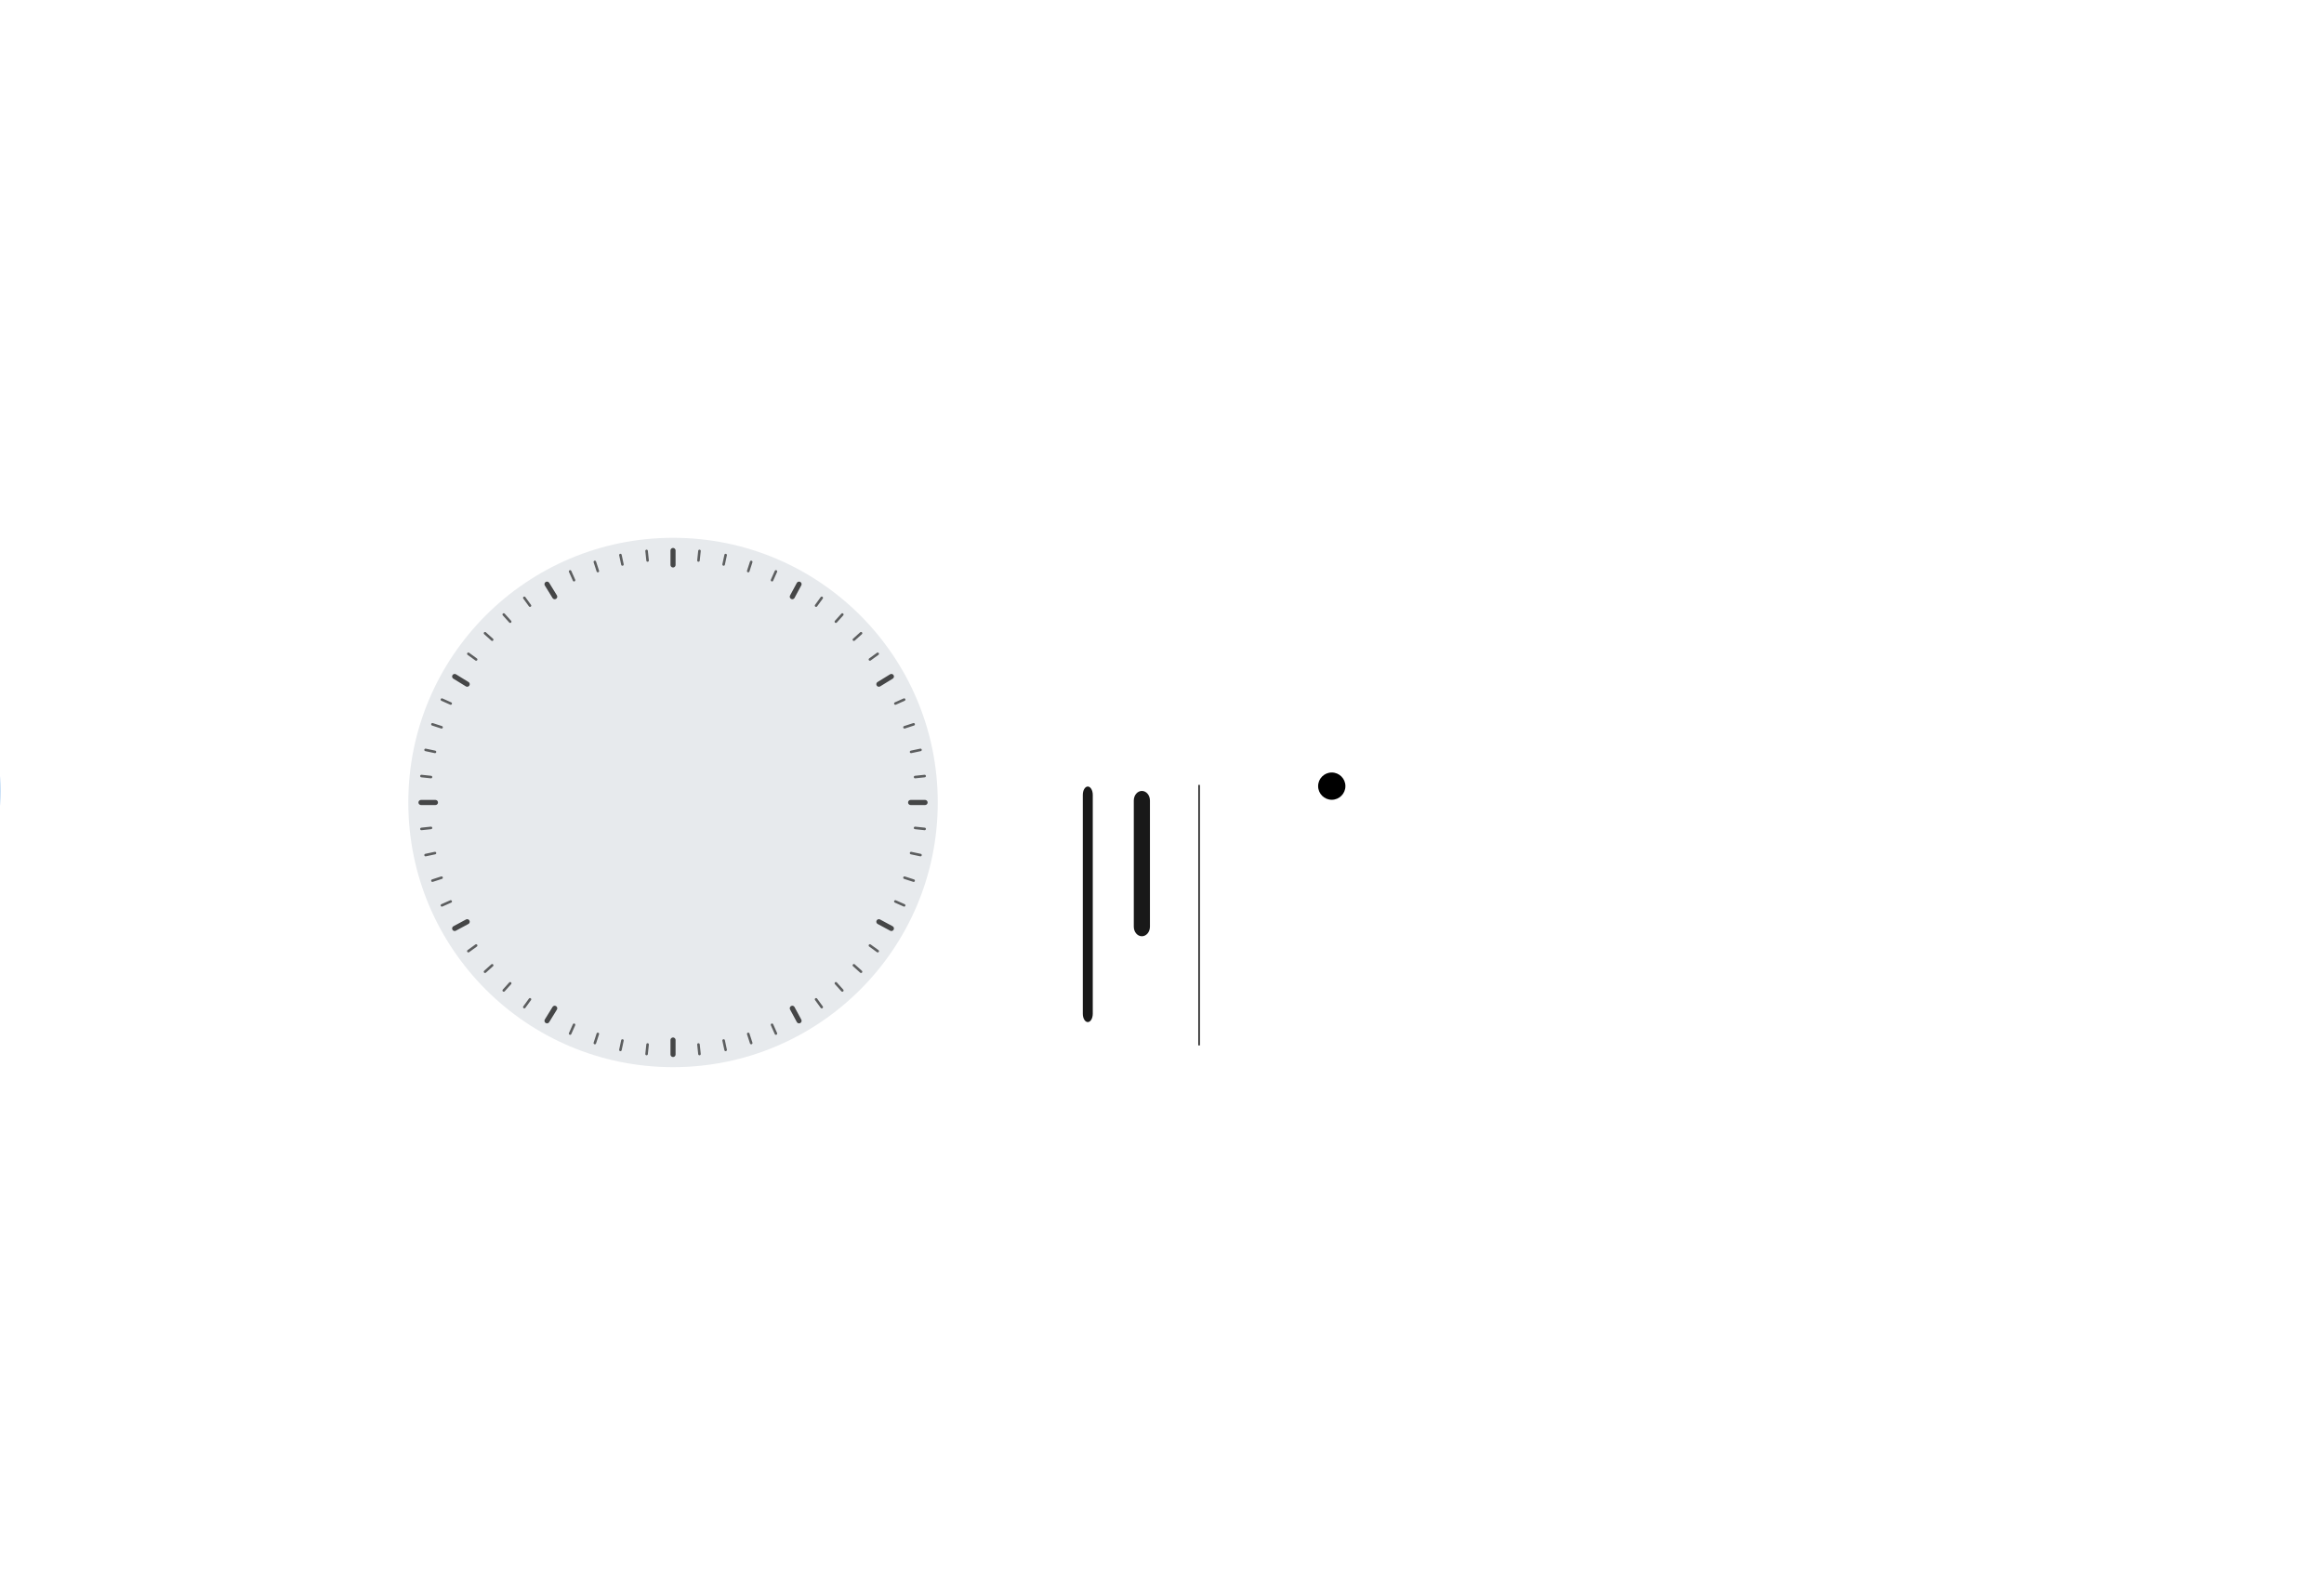
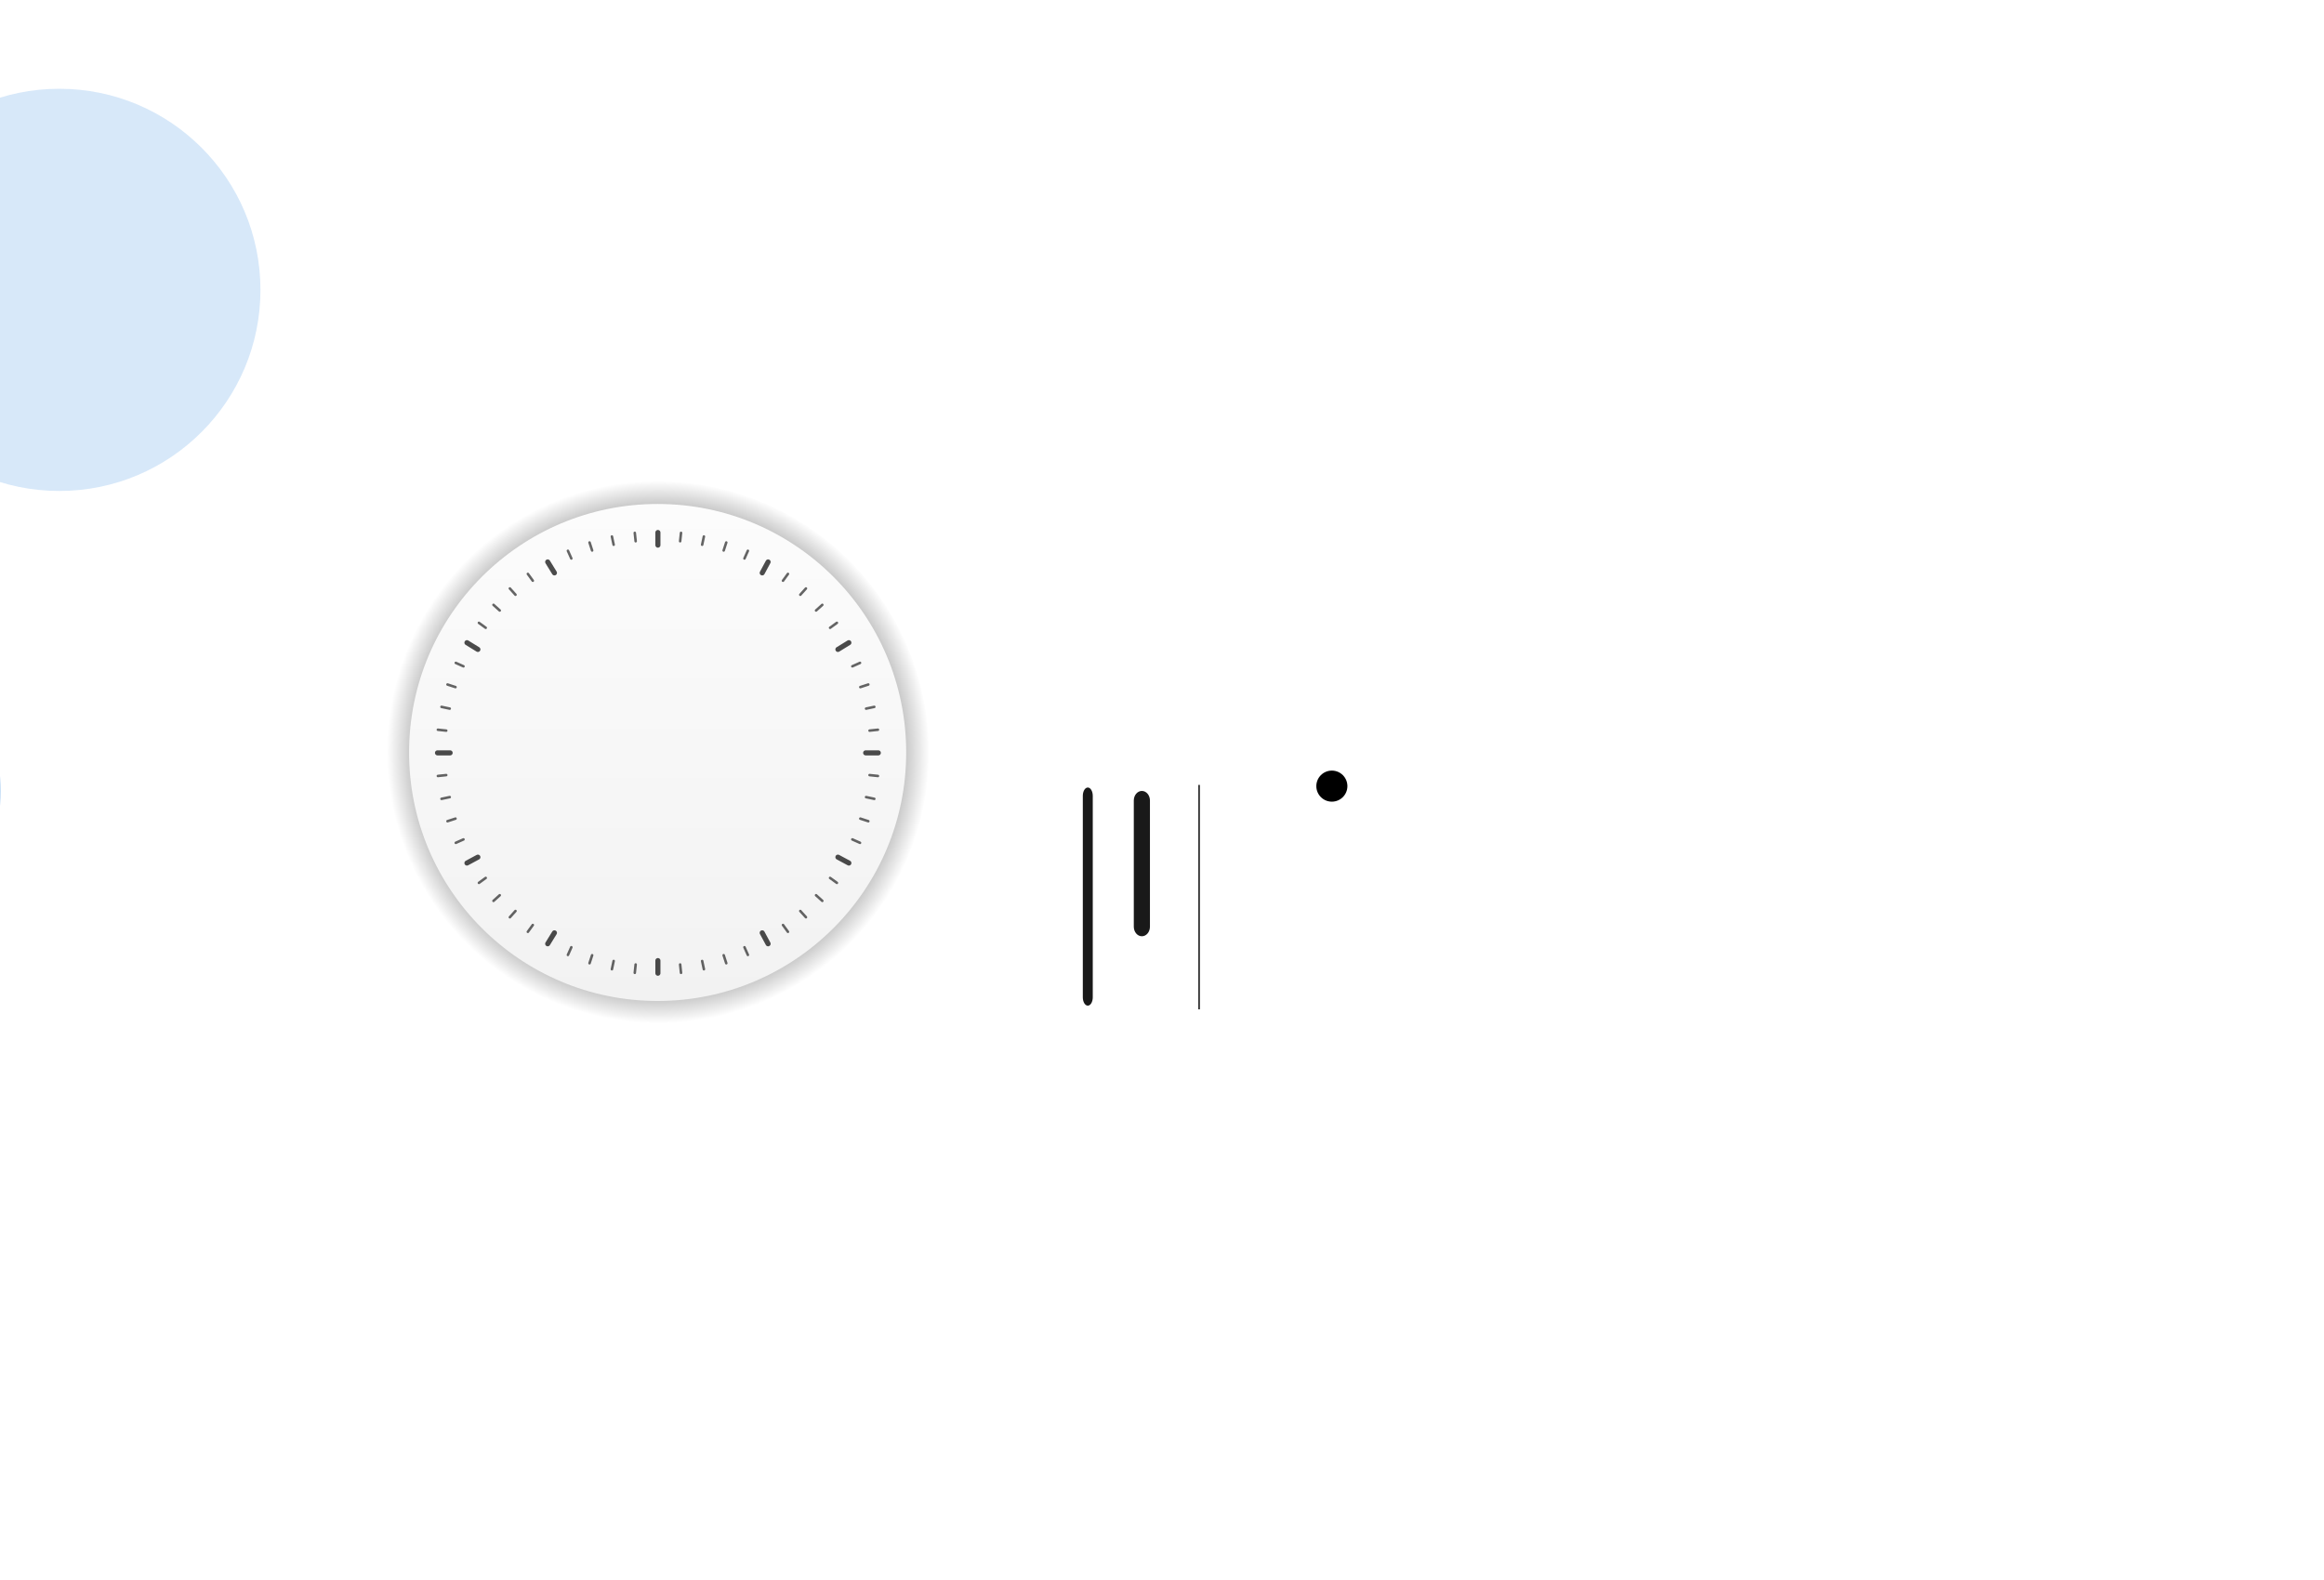
- <svg xmlns="http://www.w3.org/2000/svg" width="913.113" height="620.828" viewBox="0 0 241.595 164.261" version="1.1" id="svg8">
+ <svg xmlns="http://www.w3.org/2000/svg" xmlns:xlink="http://www.w3.org/1999/xlink" width="913.113" height="620.828" viewBox="0 0 241.595 164.261" version="1.1" id="svg8">
  <defs id="defs2">
+     <linearGradient id="linearGradient1228">
+       <stop style="stop-color:#000000;stop-opacity:1;" offset="0" id="stop1224" />
+       <stop id="stop912" offset="0.7" style="stop-color:#000000;stop-opacity:0.722" />
+       <stop style="stop-color:#000000;stop-opacity:0;" offset="1" id="stop1226" />
+     </linearGradient>
+     <linearGradient id="linearGradient1220">
+       <stop style="stop-color:#fcfcfc;stop-opacity:1" offset="0" id="stop1216" />
+       <stop style="stop-color:#f2f2f2;stop-opacity:1" offset="1" id="stop1218" />
+     </linearGradient>
    <style type="text/css" id="current-color-scheme">
      .ColorScheme-Text {
      }
      .ColorScheme-Background {
      }
      .ColorScheme-Highlight {
      }
      .ColorScheme-ViewText {
      }
      .ColorScheme-ViewBackground {
      }
      .ColorScheme-ViewHover {
      }
      .ColorScheme-ViewFocus{
      }
      .ColorScheme-ButtonText {
      }
      .ColorScheme-ButtonBackground {
      }
      .ColorScheme-ButtonHover {
      }
      .ColorScheme-ButtonFocus{
      }
      </style>
+     <linearGradient xlink:href="#linearGradient1220" id="linearGradient1222" x1="-159.5" y1="224.8" x2="-159.5" y2="262.8" gradientUnits="userSpaceOnUse" gradientTransform="matrix(1.362,0,0,1.362,56.28,-93.28)" />
+     <radialGradient xlink:href="#linearGradient1228" id="radialGradient1230" cx="-159.5" cy="243.8" fx="-159.5" fy="243.8" r="19.97" gradientUnits="userSpaceOnUse" gradientTransform="matrix(1.412,0,0,1.412,64.18,-105.6)" />
  </defs>
  <g id="g4510" transform="translate(229.4657,-160.4601)">
    <g id="MinuteHand" transform="matrix(1,0,0,1.03,0,-7.328)" style="stroke-width:0.985">
      <rect style="opacity:1;fill:none;fill-opacity:1;fill-rule:evenodd;stroke:none;stroke-width:1.112;stroke-linecap:round;stroke-linejoin:round;stroke-miterlimit:4;stroke-dasharray:none;stroke-dashoffset:0;stroke-opacity:1" id="rect883" width="2.538" height="24.74" x="-117.7" y="241.6" rx="0" ry="0" />
-       <rect ry="0.841" rx="0.617" y="242.3" x="-116.9" height="23.78" width="1.035" id="rect881" class="ColorScheme-Text" style="opacity:0.9;fill:currentColor;fill-opacity:1;fill-rule:evenodd;stroke:none;stroke-width:0.723;stroke-linecap:round;stroke-linejoin:round;stroke-miterlimit:4;stroke-dasharray:none;stroke-dashoffset:0;stroke-opacity:1" />
+       <rect ry="0.841" rx="0.617" y="242.4" x="-116.9" height="22.02" width="1.035" id="rect881" class="ColorScheme-Text" style="opacity:0.9;fill:currentColor;fill-opacity:1;fill-rule:evenodd;stroke:none;stroke-width:0.723;stroke-linecap:round;stroke-linejoin:round;stroke-miterlimit:4;stroke-dasharray:none;stroke-dashoffset:0;stroke-opacity:1" />
    </g>
    <g id="HourHand">
      <rect ry="0" rx="0" y="241.5" x="-112.7" height="17.78" width="3.816" id="rect890" style="opacity:1;fill:none;fill-opacity:1;fill-rule:evenodd;stroke:none;stroke-width:0.997;stroke-linecap:round;stroke-linejoin:round;stroke-miterlimit:4;stroke-dasharray:none;stroke-dashoffset:0;stroke-opacity:1" />
      <rect style="opacity:0.9;fill:currentColor;fill-opacity:1;fill-rule:evenodd;stroke:none;stroke-width:0.61;stroke-linecap:round;stroke-linejoin:round;stroke-miterlimit:4;stroke-dasharray:none;stroke-dashoffset:0;stroke-opacity:1" class="ColorScheme-Text" id="rect893" width="1.679" height="15.11" x="-111.6" y="242.7" ry="0.997" rx="1.015" />
    </g>
    <g id="SecondHand" transform="matrix(1,0,0,1.13,0,-31.5)" style="stroke-width:0.941">
      <rect ry="0" rx="0" y="241.6" x="-105.6" height="24.94" width="1.587" id="rect897" style="opacity:1;fill:none;fill-opacity:1;fill-rule:evenodd;stroke:none;stroke-width:1.062;stroke-linecap:round;stroke-linejoin:round;stroke-miterlimit:4;stroke-dasharray:none;stroke-dashoffset:0;stroke-opacity:1" />
-       <rect style="opacity:0.8;fill:currentColor;fill-opacity:1;fill-rule:evenodd;stroke:none;stroke-width:0.418;stroke-linecap:round;stroke-linejoin:round;stroke-miterlimit:4;stroke-dasharray:none;stroke-dashoffset:0;stroke-opacity:1" class="ColorScheme-Text" id="rect899" width="0.176" height="23.97" x="-104.9" y="242.1" />
+       <rect style="opacity:0.8;fill:currentColor;fill-opacity:1;fill-rule:evenodd;stroke:none;stroke-width:0.418;stroke-linecap:round;stroke-linejoin:round;stroke-miterlimit:4;stroke-dasharray:none;stroke-dashoffset:0;stroke-opacity:1" class="ColorScheme-Text" id="rect899" width="0.176" height="20.65" x="-104.9" y="242.1" />
    </g>
    <g id="HandCenterScrew">
      <rect ry="0" rx="0" y="240.1" x="-93.14" height="4.233" width="4.233" id="rect891" style="opacity:1;fill:none;fill-opacity:1;fill-rule:evenodd;stroke:none;stroke-width:2.567;stroke-linecap:round;stroke-linejoin:round;stroke-miterlimit:4;stroke-dasharray:none;stroke-dashoffset:0;stroke-opacity:1" />
-       <circle r="1.418" cy="242.2" cx="-91.02" id="circle897" class="ColorScheme-Text" style="opacity:1;fill:currentColor;fill-opacity:1;fill-rule:evenodd;stroke:none;stroke-width:3.945;stroke-linecap:round;stroke-linejoin:round;stroke-miterlimit:4;stroke-dasharray:none;stroke-dashoffset:0;stroke-opacity:1" />
+       <circle r="1.615" cy="242.2" cx="-91.01" id="circle897" class="ColorScheme-Text" style="opacity:1;fill:currentColor;fill-opacity:1;fill-rule:evenodd;stroke:none;stroke-width:3.945;stroke-linecap:round;stroke-linejoin:round;stroke-miterlimit:4;stroke-dasharray:none;stroke-dashoffset:0;stroke-opacity:1" />
    </g>
    <circle r="26.48" cy="242.7" cx="-255.9" id="circle826" style="opacity:1;fill:#8ebeee;fill-opacity:1;fill-rule:evenodd;stroke:none;stroke-width:0.265;stroke-linecap:round;stroke-linejoin:miter;stroke-miterlimit:4;stroke-dasharray:none;stroke-dashoffset:0;stroke-opacity:1;paint-order:normal" />
    <g id="ClockFace">
-       <circle r="27.52" cy="243.9" cx="-159.5" id="circle913" style="opacity:1;fill:#e7eaed;fill-opacity:1;fill-rule:evenodd;stroke:none;stroke-width:0.265;stroke-linecap:round;stroke-linejoin:miter;stroke-miterlimit:4;stroke-dasharray:none;stroke-dashoffset:0;stroke-opacity:1;paint-order:normal" />
-       <path id="tock" class="ColorScheme-Text" d="m -159.5,217.7 v 1.5" style="fill:none;fill-rule:evenodd;stroke:currentColor;stroke-width:0.529;stroke-linecap:round;stroke-linejoin:miter;stroke-miterlimit:4;stroke-dasharray:none;stroke-opacity:0.7" />
-       <path style="fill:none;fill-rule:evenodd;stroke:currentColor;stroke-width:0.529;stroke-linecap:round;stroke-linejoin:miter;stroke-miterlimit:4;stroke-dasharray:none;stroke-opacity:0.7" d="m -159.5,268.6 v 1.5" class="ColorScheme-Text" id="path886" />
-       <path style="fill:none;fill-rule:evenodd;stroke:currentColor;stroke-width:0.529;stroke-linecap:round;stroke-linejoin:miter;stroke-miterlimit:4;stroke-dasharray:none;stroke-opacity:0.7" d="m -133.3,243.9 h -1.5" class="ColorScheme-Text" id="path888" />
-       <path id="path890" class="ColorScheme-Text" d="m -184.2,243.9 h -1.5" style="fill:none;fill-rule:evenodd;stroke:currentColor;stroke-width:0.529;stroke-linecap:round;stroke-linejoin:miter;stroke-miterlimit:4;stroke-dasharray:none;stroke-opacity:0.7" />
-       <path style="fill:none;fill-rule:evenodd;stroke:currentColor;stroke-width:0.529;stroke-linecap:round;stroke-linejoin:miter;stroke-miterlimit:4;stroke-dasharray:none;stroke-opacity:0.7" d="m -146.4,221.2 -0.7,1.3" class="ColorScheme-Text" id="path898" />
-       <path id="path900" class="ColorScheme-Text" d="m -171.8,265.3 -0.8,1.3" style="fill:none;fill-rule:evenodd;stroke:currentColor;stroke-width:0.529;stroke-linecap:round;stroke-linejoin:miter;stroke-miterlimit:4;stroke-dasharray:none;stroke-opacity:0.7" />
-       <path id="path902" class="ColorScheme-Text" d="m -136.8,257 -1.3,-0.7" style="fill:none;fill-rule:evenodd;stroke:currentColor;stroke-width:0.529;stroke-linecap:round;stroke-linejoin:miter;stroke-miterlimit:4;stroke-dasharray:none;stroke-opacity:0.7" />
-       <path style="fill:none;fill-rule:evenodd;stroke:currentColor;stroke-width:0.529;stroke-linecap:round;stroke-linejoin:miter;stroke-miterlimit:4;stroke-dasharray:none;stroke-opacity:0.7" d="m -180.9,231.6 -1.3,-0.8" class="ColorScheme-Text" id="path904" />
-       <path id="path908" class="ColorScheme-Text" d="m -136.8,230.8 -1.3,0.8" style="fill:none;fill-rule:evenodd;stroke:currentColor;stroke-width:0.529;stroke-linecap:round;stroke-linejoin:miter;stroke-miterlimit:4;stroke-dasharray:none;stroke-opacity:0.7" />
-       <path style="fill:none;fill-rule:evenodd;stroke:currentColor;stroke-width:0.529;stroke-linecap:round;stroke-linejoin:miter;stroke-miterlimit:4;stroke-dasharray:none;stroke-opacity:0.7" d="m -180.9,256.3 -1.3,0.7" class="ColorScheme-Text" id="path910" />
-       <path style="fill:none;fill-rule:evenodd;stroke:currentColor;stroke-width:0.529;stroke-linecap:round;stroke-linejoin:miter;stroke-miterlimit:4;stroke-dasharray:none;stroke-opacity:0.7" d="m -146.4,266.6 -0.7,-1.3" class="ColorScheme-Text" id="path912" />
-       <path id="path914" class="ColorScheme-Text" d="m -171.8,222.5 -0.8,-1.3" style="fill:none;fill-rule:evenodd;stroke:currentColor;stroke-width:0.529;stroke-linecap:round;stroke-linejoin:miter;stroke-miterlimit:4;stroke-dasharray:none;stroke-opacity:0.7" />
-       <g transform="rotate(6,-159.5,243.9)" id="g853">
-         <path id="letty" class="ColorScheme-Text" d="m -159.5,217.6 v 1" style="fill:none;fill-rule:evenodd;stroke:currentColor;stroke-width:0.265;stroke-linecap:round;stroke-linejoin:miter;stroke-miterlimit:4;stroke-dasharray:none;stroke-opacity:0.6" />
-         <path style="fill:none;fill-rule:evenodd;stroke:currentColor;stroke-width:0.265;stroke-linecap:round;stroke-linejoin:miter;stroke-miterlimit:4;stroke-dasharray:none;stroke-opacity:0.6" d="m -159.5,269.2 v 1" class="ColorScheme-Text" id="path843" />
-         <path style="fill:none;fill-rule:evenodd;stroke:currentColor;stroke-width:0.265;stroke-linecap:round;stroke-linejoin:miter;stroke-miterlimit:4;stroke-dasharray:none;stroke-opacity:0.6" d="m -133.2,243.9 h -1" class="ColorScheme-Text" id="path845" />
-         <path id="path847" class="ColorScheme-Text" d="m -184.8,243.9 h -1" style="fill:none;fill-rule:evenodd;stroke:currentColor;stroke-width:0.265;stroke-linecap:round;stroke-linejoin:miter;stroke-miterlimit:4;stroke-dasharray:none;stroke-opacity:0.6" />
-       </g>
-       <g id="g863" transform="rotate(12,-159.5,243.9)">
-         <path style="fill:none;fill-rule:evenodd;stroke:currentColor;stroke-width:0.265;stroke-linecap:round;stroke-linejoin:miter;stroke-miterlimit:4;stroke-dasharray:none;stroke-opacity:0.6" d="m -159.5,217.6 v 1" class="ColorScheme-Text" id="path855" />
-         <path id="path857" class="ColorScheme-Text" d="m -159.5,269.2 v 1" style="fill:none;fill-rule:evenodd;stroke:currentColor;stroke-width:0.265;stroke-linecap:round;stroke-linejoin:miter;stroke-miterlimit:4;stroke-dasharray:none;stroke-opacity:0.6" />
-         <path id="path859" class="ColorScheme-Text" d="m -133.2,243.9 h -1" style="fill:none;fill-rule:evenodd;stroke:currentColor;stroke-width:0.265;stroke-linecap:round;stroke-linejoin:miter;stroke-miterlimit:4;stroke-dasharray:none;stroke-opacity:0.6" />
-         <path style="fill:none;fill-rule:evenodd;stroke:currentColor;stroke-width:0.265;stroke-linecap:round;stroke-linejoin:miter;stroke-miterlimit:4;stroke-dasharray:none;stroke-opacity:0.6" d="m -184.8,243.9 h -1" class="ColorScheme-Text" id="path861" />
-       </g>
-       <g transform="rotate(18,-159.5,243.9)" id="g873">
-         <path id="path865" class="ColorScheme-Text" d="m -159.5,217.6 v 1" style="fill:none;fill-rule:evenodd;stroke:currentColor;stroke-width:0.265;stroke-linecap:round;stroke-linejoin:miter;stroke-miterlimit:4;stroke-dasharray:none;stroke-opacity:0.6" />
-         <path style="fill:none;fill-rule:evenodd;stroke:currentColor;stroke-width:0.265;stroke-linecap:round;stroke-linejoin:miter;stroke-miterlimit:4;stroke-dasharray:none;stroke-opacity:0.6" d="m -159.5,269.2 v 1" class="ColorScheme-Text" id="path867" />
-         <path style="fill:none;fill-rule:evenodd;stroke:currentColor;stroke-width:0.265;stroke-linecap:round;stroke-linejoin:miter;stroke-miterlimit:4;stroke-dasharray:none;stroke-opacity:0.6" d="m -133.2,243.9 h -1" class="ColorScheme-Text" id="path869" />
-         <path id="path871" class="ColorScheme-Text" d="m -184.8,243.9 h -1" style="fill:none;fill-rule:evenodd;stroke:currentColor;stroke-width:0.265;stroke-linecap:round;stroke-linejoin:miter;stroke-miterlimit:4;stroke-dasharray:none;stroke-opacity:0.6" />
-       </g>
-       <g id="g883" transform="rotate(24,-159.5,243.9)">
-         <path style="fill:none;fill-rule:evenodd;stroke:currentColor;stroke-width:0.265;stroke-linecap:round;stroke-linejoin:miter;stroke-miterlimit:4;stroke-dasharray:none;stroke-opacity:0.6" d="m -159.5,217.6 v 1" class="ColorScheme-Text" id="path875" />
-         <path id="path877" class="ColorScheme-Text" d="m -159.5,269.2 v 1" style="fill:none;fill-rule:evenodd;stroke:currentColor;stroke-width:0.265;stroke-linecap:round;stroke-linejoin:miter;stroke-miterlimit:4;stroke-dasharray:none;stroke-opacity:0.6" />
-         <path id="path879" class="ColorScheme-Text" d="m -133.2,243.9 h -1" style="fill:none;fill-rule:evenodd;stroke:currentColor;stroke-width:0.265;stroke-linecap:round;stroke-linejoin:miter;stroke-miterlimit:4;stroke-dasharray:none;stroke-opacity:0.6" />
-         <path style="fill:none;fill-rule:evenodd;stroke:currentColor;stroke-width:0.265;stroke-linecap:round;stroke-linejoin:miter;stroke-miterlimit:4;stroke-dasharray:none;stroke-opacity:0.6" d="m -184.8,243.9 h -1" class="ColorScheme-Text" id="path881" />
-       </g>
-       <g transform="rotate(36,-159.5,243.9)" id="g893">
-         <path id="path885" class="ColorScheme-Text" d="m -159.5,217.6 v 1" style="fill:none;fill-rule:evenodd;stroke:currentColor;stroke-width:0.265;stroke-linecap:round;stroke-linejoin:miter;stroke-miterlimit:4;stroke-dasharray:none;stroke-opacity:0.6" />
-         <path style="fill:none;fill-rule:evenodd;stroke:currentColor;stroke-width:0.265;stroke-linecap:round;stroke-linejoin:miter;stroke-miterlimit:4;stroke-dasharray:none;stroke-opacity:0.6" d="m -159.5,269.2 v 1" class="ColorScheme-Text" id="path887" />
-         <path style="fill:none;fill-rule:evenodd;stroke:currentColor;stroke-width:0.265;stroke-linecap:round;stroke-linejoin:miter;stroke-miterlimit:4;stroke-dasharray:none;stroke-opacity:0.6" d="m -133.2,243.9 h -1" class="ColorScheme-Text" id="path889" />
-         <path id="path891" class="ColorScheme-Text" d="m -184.8,243.9 h -1" style="fill:none;fill-rule:evenodd;stroke:currentColor;stroke-width:0.265;stroke-linecap:round;stroke-linejoin:miter;stroke-miterlimit:4;stroke-dasharray:none;stroke-opacity:0.6" />
-       </g>
-       <g id="g903" transform="rotate(42,-159.5,243.9)">
-         <path style="fill:none;fill-rule:evenodd;stroke:currentColor;stroke-width:0.265;stroke-linecap:round;stroke-linejoin:miter;stroke-miterlimit:4;stroke-dasharray:none;stroke-opacity:0.6" d="m -159.5,217.6 v 1" class="ColorScheme-Text" id="path895" />
-         <path id="path897" class="ColorScheme-Text" d="m -159.5,269.2 v 1" style="fill:none;fill-rule:evenodd;stroke:currentColor;stroke-width:0.265;stroke-linecap:round;stroke-linejoin:miter;stroke-miterlimit:4;stroke-dasharray:none;stroke-opacity:0.6" />
-         <path id="path899" class="ColorScheme-Text" d="m -133.2,243.9 h -1" style="fill:none;fill-rule:evenodd;stroke:currentColor;stroke-width:0.265;stroke-linecap:round;stroke-linejoin:miter;stroke-miterlimit:4;stroke-dasharray:none;stroke-opacity:0.6" />
-         <path style="fill:none;fill-rule:evenodd;stroke:currentColor;stroke-width:0.265;stroke-linecap:round;stroke-linejoin:miter;stroke-miterlimit:4;stroke-dasharray:none;stroke-opacity:0.6" d="m -184.8,243.9 h -1" class="ColorScheme-Text" id="path901" />
-       </g>
-       <g transform="rotate(48,-159.5,243.9)" id="g913">
-         <path id="path905" class="ColorScheme-Text" d="m -159.5,217.6 v 1" style="fill:none;fill-rule:evenodd;stroke:currentColor;stroke-width:0.265;stroke-linecap:round;stroke-linejoin:miter;stroke-miterlimit:4;stroke-dasharray:none;stroke-opacity:0.6" />
-         <path style="fill:none;fill-rule:evenodd;stroke:currentColor;stroke-width:0.265;stroke-linecap:round;stroke-linejoin:miter;stroke-miterlimit:4;stroke-dasharray:none;stroke-opacity:0.6" d="m -159.5,269.2 v 1" class="ColorScheme-Text" id="path907" />
-         <path style="fill:none;fill-rule:evenodd;stroke:currentColor;stroke-width:0.265;stroke-linecap:round;stroke-linejoin:miter;stroke-miterlimit:4;stroke-dasharray:none;stroke-opacity:0.6" d="m -133.2,243.9 h -1" class="ColorScheme-Text" id="path909" />
-         <path id="path911" class="ColorScheme-Text" d="m -184.8,243.9 h -1" style="fill:none;fill-rule:evenodd;stroke:currentColor;stroke-width:0.265;stroke-linecap:round;stroke-linejoin:miter;stroke-miterlimit:4;stroke-dasharray:none;stroke-opacity:0.6" />
-       </g>
-       <g id="g923" transform="rotate(54,-159.5,243.9)">
-         <path style="fill:none;fill-rule:evenodd;stroke:currentColor;stroke-width:0.265;stroke-linecap:round;stroke-linejoin:miter;stroke-miterlimit:4;stroke-dasharray:none;stroke-opacity:0.6" d="m -159.5,217.6 v 1" class="ColorScheme-Text" id="path915" />
-         <path id="path917" class="ColorScheme-Text" d="m -159.5,269.2 v 1" style="fill:none;fill-rule:evenodd;stroke:currentColor;stroke-width:0.265;stroke-linecap:round;stroke-linejoin:miter;stroke-miterlimit:4;stroke-dasharray:none;stroke-opacity:0.6" />
-         <path id="path919" class="ColorScheme-Text" d="m -133.2,243.9 h -1" style="fill:none;fill-rule:evenodd;stroke:currentColor;stroke-width:0.265;stroke-linecap:round;stroke-linejoin:miter;stroke-miterlimit:4;stroke-dasharray:none;stroke-opacity:0.6" />
-         <path style="fill:none;fill-rule:evenodd;stroke:currentColor;stroke-width:0.265;stroke-linecap:round;stroke-linejoin:miter;stroke-miterlimit:4;stroke-dasharray:none;stroke-opacity:0.6" d="m -184.8,243.9 h -1" class="ColorScheme-Text" id="path921" />
-       </g>
-       <g transform="rotate(66,-159.5,243.9)" id="g933">
-         <path id="path925" class="ColorScheme-Text" d="m -159.5,217.6 v 1" style="fill:none;fill-rule:evenodd;stroke:currentColor;stroke-width:0.265;stroke-linecap:round;stroke-linejoin:miter;stroke-miterlimit:4;stroke-dasharray:none;stroke-opacity:0.6" />
-         <path style="fill:none;fill-rule:evenodd;stroke:currentColor;stroke-width:0.265;stroke-linecap:round;stroke-linejoin:miter;stroke-miterlimit:4;stroke-dasharray:none;stroke-opacity:0.6" d="m -159.5,269.2 v 1" class="ColorScheme-Text" id="path927" />
-         <path style="fill:none;fill-rule:evenodd;stroke:currentColor;stroke-width:0.265;stroke-linecap:round;stroke-linejoin:miter;stroke-miterlimit:4;stroke-dasharray:none;stroke-opacity:0.6" d="m -133.2,243.9 h -1" class="ColorScheme-Text" id="path929" />
-         <path id="path931" class="ColorScheme-Text" d="m -184.8,243.9 h -1" style="fill:none;fill-rule:evenodd;stroke:currentColor;stroke-width:0.265;stroke-linecap:round;stroke-linejoin:miter;stroke-miterlimit:4;stroke-dasharray:none;stroke-opacity:0.6" />
-       </g>
-       <g id="g943" transform="rotate(72,-159.5,243.9)">
-         <path style="fill:none;fill-rule:evenodd;stroke:currentColor;stroke-width:0.265;stroke-linecap:round;stroke-linejoin:miter;stroke-miterlimit:4;stroke-dasharray:none;stroke-opacity:0.6" d="m -159.5,217.6 v 1" class="ColorScheme-Text" id="path935" />
-         <path id="path937" class="ColorScheme-Text" d="m -159.5,269.2 v 1" style="fill:none;fill-rule:evenodd;stroke:currentColor;stroke-width:0.265;stroke-linecap:round;stroke-linejoin:miter;stroke-miterlimit:4;stroke-dasharray:none;stroke-opacity:0.6" />
-         <path id="path939" class="ColorScheme-Text" d="m -133.2,243.9 h -1" style="fill:none;fill-rule:evenodd;stroke:currentColor;stroke-width:0.265;stroke-linecap:round;stroke-linejoin:miter;stroke-miterlimit:4;stroke-dasharray:none;stroke-opacity:0.6" />
-         <path style="fill:none;fill-rule:evenodd;stroke:currentColor;stroke-width:0.265;stroke-linecap:round;stroke-linejoin:miter;stroke-miterlimit:4;stroke-dasharray:none;stroke-opacity:0.6" d="m -184.8,243.9 h -1" class="ColorScheme-Text" id="path941" />
-       </g>
-       <g transform="rotate(78,-159.5,243.9)" id="g953">
-         <path id="path945" class="ColorScheme-Text" d="m -159.5,217.6 v 1" style="fill:none;fill-rule:evenodd;stroke:currentColor;stroke-width:0.265;stroke-linecap:round;stroke-linejoin:miter;stroke-miterlimit:4;stroke-dasharray:none;stroke-opacity:0.6" />
-         <path style="fill:none;fill-rule:evenodd;stroke:currentColor;stroke-width:0.265;stroke-linecap:round;stroke-linejoin:miter;stroke-miterlimit:4;stroke-dasharray:none;stroke-opacity:0.6" d="m -159.5,269.2 v 1" class="ColorScheme-Text" id="path947" />
-         <path style="fill:none;fill-rule:evenodd;stroke:currentColor;stroke-width:0.265;stroke-linecap:round;stroke-linejoin:miter;stroke-miterlimit:4;stroke-dasharray:none;stroke-opacity:0.6" d="m -133.2,243.9 h -1" class="ColorScheme-Text" id="path949" />
-         <path id="path951" class="ColorScheme-Text" d="m -184.8,243.9 h -1" style="fill:none;fill-rule:evenodd;stroke:currentColor;stroke-width:0.265;stroke-linecap:round;stroke-linejoin:miter;stroke-miterlimit:4;stroke-dasharray:none;stroke-opacity:0.6" />
-       </g>
-       <g id="g963" transform="rotate(84,-159.5,243.9)">
-         <path style="fill:none;fill-rule:evenodd;stroke:currentColor;stroke-width:0.265;stroke-linecap:round;stroke-linejoin:miter;stroke-miterlimit:4;stroke-dasharray:none;stroke-opacity:0.6" d="m -159.5,217.6 v 1" class="ColorScheme-Text" id="path955" />
-         <path id="path957" class="ColorScheme-Text" d="m -159.5,269.2 v 1" style="fill:none;fill-rule:evenodd;stroke:currentColor;stroke-width:0.265;stroke-linecap:round;stroke-linejoin:miter;stroke-miterlimit:4;stroke-dasharray:none;stroke-opacity:0.6" />
-         <path id="path959" class="ColorScheme-Text" d="m -133.2,243.9 h -1" style="fill:none;fill-rule:evenodd;stroke:currentColor;stroke-width:0.265;stroke-linecap:round;stroke-linejoin:miter;stroke-miterlimit:4;stroke-dasharray:none;stroke-opacity:0.6" />
-         <path style="fill:none;fill-rule:evenodd;stroke:currentColor;stroke-width:0.265;stroke-linecap:round;stroke-linejoin:miter;stroke-miterlimit:4;stroke-dasharray:none;stroke-opacity:0.6" d="m -184.8,243.9 h -1" class="ColorScheme-Text" id="path961" />
+       <circle r="28.2" cy="238.7" cx="-161.1" id="circle1212" style="opacity:1;fill:url(#radialGradient1230);fill-opacity:1;fill-rule:evenodd;stroke:none;stroke-width:0.265;stroke-linecap:round;stroke-linejoin:miter;stroke-miterlimit:4;stroke-dasharray:none;stroke-dashoffset:0;stroke-opacity:1;paint-order:normal" />
+       <circle style="opacity:1;fill:url(#linearGradient1222);fill-opacity:1;fill-rule:evenodd;stroke:none;stroke-width:0.265;stroke-linecap:round;stroke-linejoin:miter;stroke-miterlimit:4;stroke-dasharray:none;stroke-dashoffset:0;stroke-opacity:1;paint-order:normal" id="circle1214" cx="-161.1" cy="238.7" r="25.84" />
+       <g style="stroke-width:1.143" transform="matrix(0.8745,0,0,0.8745,-21.59,25.45)" id="g1054">
+         <path style="fill:none;fill-rule:evenodd;stroke:currentColor;stroke-width:0.605;stroke-linecap:round;stroke-linejoin:miter;stroke-miterlimit:4;stroke-dasharray:none;stroke-opacity:0.7" d="m -159.5,217.7 v 1.5" class="ColorScheme-Text" id="tock" />
+         <path id="path886" class="ColorScheme-Text" d="m -159.5,268.6 v 1.5" style="fill:none;fill-rule:evenodd;stroke:currentColor;stroke-width:0.605;stroke-linecap:round;stroke-linejoin:miter;stroke-miterlimit:4;stroke-dasharray:none;stroke-opacity:0.7" />
+         <path id="path888" class="ColorScheme-Text" d="m -133.3,243.9 h -1.5" style="fill:none;fill-rule:evenodd;stroke:currentColor;stroke-width:0.605;stroke-linecap:round;stroke-linejoin:miter;stroke-miterlimit:4;stroke-dasharray:none;stroke-opacity:0.7" />
+         <path style="fill:none;fill-rule:evenodd;stroke:currentColor;stroke-width:0.605;stroke-linecap:round;stroke-linejoin:miter;stroke-miterlimit:4;stroke-dasharray:none;stroke-opacity:0.7" d="m -184.2,243.9 h -1.5" class="ColorScheme-Text" id="path890" />
+         <path id="path898" class="ColorScheme-Text" d="m -146.4,221.2 -0.7,1.3" style="fill:none;fill-rule:evenodd;stroke:currentColor;stroke-width:0.605;stroke-linecap:round;stroke-linejoin:miter;stroke-miterlimit:4;stroke-dasharray:none;stroke-opacity:0.7" />
+         <path style="fill:none;fill-rule:evenodd;stroke:currentColor;stroke-width:0.605;stroke-linecap:round;stroke-linejoin:miter;stroke-miterlimit:4;stroke-dasharray:none;stroke-opacity:0.7" d="m -171.8,265.3 -0.8,1.3" class="ColorScheme-Text" id="path900" />
+         <path style="fill:none;fill-rule:evenodd;stroke:currentColor;stroke-width:0.605;stroke-linecap:round;stroke-linejoin:miter;stroke-miterlimit:4;stroke-dasharray:none;stroke-opacity:0.7" d="m -136.8,257 -1.3,-0.7" class="ColorScheme-Text" id="path902" />
+         <path id="path904" class="ColorScheme-Text" d="m -180.9,231.6 -1.3,-0.8" style="fill:none;fill-rule:evenodd;stroke:currentColor;stroke-width:0.605;stroke-linecap:round;stroke-linejoin:miter;stroke-miterlimit:4;stroke-dasharray:none;stroke-opacity:0.7" />
+         <path style="fill:none;fill-rule:evenodd;stroke:currentColor;stroke-width:0.605;stroke-linecap:round;stroke-linejoin:miter;stroke-miterlimit:4;stroke-dasharray:none;stroke-opacity:0.7" d="m -136.8,230.8 -1.3,0.8" class="ColorScheme-Text" id="path908" />
+         <path id="path910" class="ColorScheme-Text" d="m -180.9,256.3 -1.3,0.7" style="fill:none;fill-rule:evenodd;stroke:currentColor;stroke-width:0.605;stroke-linecap:round;stroke-linejoin:miter;stroke-miterlimit:4;stroke-dasharray:none;stroke-opacity:0.7" />
+         <path id="path912" class="ColorScheme-Text" d="m -146.4,266.6 -0.7,-1.3" style="fill:none;fill-rule:evenodd;stroke:currentColor;stroke-width:0.605;stroke-linecap:round;stroke-linejoin:miter;stroke-miterlimit:4;stroke-dasharray:none;stroke-opacity:0.7" />
+         <path style="fill:none;fill-rule:evenodd;stroke:currentColor;stroke-width:0.605;stroke-linecap:round;stroke-linejoin:miter;stroke-miterlimit:4;stroke-dasharray:none;stroke-opacity:0.7" d="m -171.8,222.5 -0.8,-1.3" class="ColorScheme-Text" id="path914" />
+         <g style="stroke-width:1.143" id="g853" transform="rotate(6,-159.5,243.9)">
+           <path style="fill:none;fill-rule:evenodd;stroke:currentColor;stroke-width:0.302;stroke-linecap:round;stroke-linejoin:miter;stroke-miterlimit:4;stroke-dasharray:none;stroke-opacity:0.6" d="m -159.5,217.6 v 1" class="ColorScheme-Text" id="letty" />
+           <path id="path843" class="ColorScheme-Text" d="m -159.5,269.2 v 1" style="fill:none;fill-rule:evenodd;stroke:currentColor;stroke-width:0.302;stroke-linecap:round;stroke-linejoin:miter;stroke-miterlimit:4;stroke-dasharray:none;stroke-opacity:0.6" />
+           <path id="path845" class="ColorScheme-Text" d="m -133.2,243.9 h -1" style="fill:none;fill-rule:evenodd;stroke:currentColor;stroke-width:0.302;stroke-linecap:round;stroke-linejoin:miter;stroke-miterlimit:4;stroke-dasharray:none;stroke-opacity:0.6" />
+           <path style="fill:none;fill-rule:evenodd;stroke:currentColor;stroke-width:0.302;stroke-linecap:round;stroke-linejoin:miter;stroke-miterlimit:4;stroke-dasharray:none;stroke-opacity:0.6" d="m -184.8,243.9 h -1" class="ColorScheme-Text" id="path847" />
+         </g>
+         <g style="stroke-width:1.143" transform="rotate(12,-159.5,243.9)" id="g863">
+           <path id="path855" class="ColorScheme-Text" d="m -159.5,217.6 v 1" style="fill:none;fill-rule:evenodd;stroke:currentColor;stroke-width:0.302;stroke-linecap:round;stroke-linejoin:miter;stroke-miterlimit:4;stroke-dasharray:none;stroke-opacity:0.6" />
+           <path style="fill:none;fill-rule:evenodd;stroke:currentColor;stroke-width:0.302;stroke-linecap:round;stroke-linejoin:miter;stroke-miterlimit:4;stroke-dasharray:none;stroke-opacity:0.6" d="m -159.5,269.2 v 1" class="ColorScheme-Text" id="path857" />
+           <path style="fill:none;fill-rule:evenodd;stroke:currentColor;stroke-width:0.302;stroke-linecap:round;stroke-linejoin:miter;stroke-miterlimit:4;stroke-dasharray:none;stroke-opacity:0.6" d="m -133.2,243.9 h -1" class="ColorScheme-Text" id="path859" />
+           <path id="path861" class="ColorScheme-Text" d="m -184.8,243.9 h -1" style="fill:none;fill-rule:evenodd;stroke:currentColor;stroke-width:0.302;stroke-linecap:round;stroke-linejoin:miter;stroke-miterlimit:4;stroke-dasharray:none;stroke-opacity:0.6" />
+         </g>
+         <g style="stroke-width:1.143" id="g873" transform="rotate(18,-159.5,243.9)">
+           <path style="fill:none;fill-rule:evenodd;stroke:currentColor;stroke-width:0.302;stroke-linecap:round;stroke-linejoin:miter;stroke-miterlimit:4;stroke-dasharray:none;stroke-opacity:0.6" d="m -159.5,217.6 v 1" class="ColorScheme-Text" id="path865" />
+           <path id="path867" class="ColorScheme-Text" d="m -159.5,269.2 v 1" style="fill:none;fill-rule:evenodd;stroke:currentColor;stroke-width:0.302;stroke-linecap:round;stroke-linejoin:miter;stroke-miterlimit:4;stroke-dasharray:none;stroke-opacity:0.6" />
+           <path id="path869" class="ColorScheme-Text" d="m -133.2,243.9 h -1" style="fill:none;fill-rule:evenodd;stroke:currentColor;stroke-width:0.302;stroke-linecap:round;stroke-linejoin:miter;stroke-miterlimit:4;stroke-dasharray:none;stroke-opacity:0.6" />
+           <path style="fill:none;fill-rule:evenodd;stroke:currentColor;stroke-width:0.302;stroke-linecap:round;stroke-linejoin:miter;stroke-miterlimit:4;stroke-dasharray:none;stroke-opacity:0.6" d="m -184.8,243.9 h -1" class="ColorScheme-Text" id="path871" />
+         </g>
+         <g style="stroke-width:1.143" transform="rotate(24,-159.5,243.9)" id="g883">
+           <path id="path875" class="ColorScheme-Text" d="m -159.5,217.6 v 1" style="fill:none;fill-rule:evenodd;stroke:currentColor;stroke-width:0.302;stroke-linecap:round;stroke-linejoin:miter;stroke-miterlimit:4;stroke-dasharray:none;stroke-opacity:0.6" />
+           <path style="fill:none;fill-rule:evenodd;stroke:currentColor;stroke-width:0.302;stroke-linecap:round;stroke-linejoin:miter;stroke-miterlimit:4;stroke-dasharray:none;stroke-opacity:0.6" d="m -159.5,269.2 v 1" class="ColorScheme-Text" id="path877" />
+           <path style="fill:none;fill-rule:evenodd;stroke:currentColor;stroke-width:0.302;stroke-linecap:round;stroke-linejoin:miter;stroke-miterlimit:4;stroke-dasharray:none;stroke-opacity:0.6" d="m -133.2,243.9 h -1" class="ColorScheme-Text" id="path879" />
+           <path id="path881" class="ColorScheme-Text" d="m -184.8,243.9 h -1" style="fill:none;fill-rule:evenodd;stroke:currentColor;stroke-width:0.302;stroke-linecap:round;stroke-linejoin:miter;stroke-miterlimit:4;stroke-dasharray:none;stroke-opacity:0.6" />
+         </g>
+         <g style="stroke-width:1.143" id="g893" transform="rotate(36,-159.5,243.9)">
+           <path style="fill:none;fill-rule:evenodd;stroke:currentColor;stroke-width:0.302;stroke-linecap:round;stroke-linejoin:miter;stroke-miterlimit:4;stroke-dasharray:none;stroke-opacity:0.6" d="m -159.5,217.6 v 1" class="ColorScheme-Text" id="path885" />
+           <path id="path887" class="ColorScheme-Text" d="m -159.5,269.2 v 1" style="fill:none;fill-rule:evenodd;stroke:currentColor;stroke-width:0.302;stroke-linecap:round;stroke-linejoin:miter;stroke-miterlimit:4;stroke-dasharray:none;stroke-opacity:0.6" />
+           <path id="path889" class="ColorScheme-Text" d="m -133.2,243.9 h -1" style="fill:none;fill-rule:evenodd;stroke:currentColor;stroke-width:0.302;stroke-linecap:round;stroke-linejoin:miter;stroke-miterlimit:4;stroke-dasharray:none;stroke-opacity:0.6" />
+           <path style="fill:none;fill-rule:evenodd;stroke:currentColor;stroke-width:0.302;stroke-linecap:round;stroke-linejoin:miter;stroke-miterlimit:4;stroke-dasharray:none;stroke-opacity:0.6" d="m -184.8,243.9 h -1" class="ColorScheme-Text" id="path891" />
+         </g>
+         <g style="stroke-width:1.143" transform="rotate(42,-159.5,243.9)" id="g903">
+           <path id="path895" class="ColorScheme-Text" d="m -159.5,217.6 v 1" style="fill:none;fill-rule:evenodd;stroke:currentColor;stroke-width:0.302;stroke-linecap:round;stroke-linejoin:miter;stroke-miterlimit:4;stroke-dasharray:none;stroke-opacity:0.6" />
+           <path style="fill:none;fill-rule:evenodd;stroke:currentColor;stroke-width:0.302;stroke-linecap:round;stroke-linejoin:miter;stroke-miterlimit:4;stroke-dasharray:none;stroke-opacity:0.6" d="m -159.5,269.2 v 1" class="ColorScheme-Text" id="path897" />
+           <path style="fill:none;fill-rule:evenodd;stroke:currentColor;stroke-width:0.302;stroke-linecap:round;stroke-linejoin:miter;stroke-miterlimit:4;stroke-dasharray:none;stroke-opacity:0.6" d="m -133.2,243.9 h -1" class="ColorScheme-Text" id="path899" />
+           <path id="path901" class="ColorScheme-Text" d="m -184.8,243.9 h -1" style="fill:none;fill-rule:evenodd;stroke:currentColor;stroke-width:0.302;stroke-linecap:round;stroke-linejoin:miter;stroke-miterlimit:4;stroke-dasharray:none;stroke-opacity:0.6" />
+         </g>
+         <g style="stroke-width:1.143" id="g913" transform="rotate(48,-159.5,243.9)">
+           <path style="fill:none;fill-rule:evenodd;stroke:currentColor;stroke-width:0.302;stroke-linecap:round;stroke-linejoin:miter;stroke-miterlimit:4;stroke-dasharray:none;stroke-opacity:0.6" d="m -159.5,217.6 v 1" class="ColorScheme-Text" id="path905" />
+           <path id="path907" class="ColorScheme-Text" d="m -159.5,269.2 v 1" style="fill:none;fill-rule:evenodd;stroke:currentColor;stroke-width:0.302;stroke-linecap:round;stroke-linejoin:miter;stroke-miterlimit:4;stroke-dasharray:none;stroke-opacity:0.6" />
+           <path id="path909" class="ColorScheme-Text" d="m -133.2,243.9 h -1" style="fill:none;fill-rule:evenodd;stroke:currentColor;stroke-width:0.302;stroke-linecap:round;stroke-linejoin:miter;stroke-miterlimit:4;stroke-dasharray:none;stroke-opacity:0.6" />
+           <path style="fill:none;fill-rule:evenodd;stroke:currentColor;stroke-width:0.302;stroke-linecap:round;stroke-linejoin:miter;stroke-miterlimit:4;stroke-dasharray:none;stroke-opacity:0.6" d="m -184.8,243.9 h -1" class="ColorScheme-Text" id="path911" />
+         </g>
+         <g style="stroke-width:1.143" transform="rotate(54,-159.5,243.9)" id="g923">
+           <path id="path915" class="ColorScheme-Text" d="m -159.5,217.6 v 1" style="fill:none;fill-rule:evenodd;stroke:currentColor;stroke-width:0.302;stroke-linecap:round;stroke-linejoin:miter;stroke-miterlimit:4;stroke-dasharray:none;stroke-opacity:0.6" />
+           <path style="fill:none;fill-rule:evenodd;stroke:currentColor;stroke-width:0.302;stroke-linecap:round;stroke-linejoin:miter;stroke-miterlimit:4;stroke-dasharray:none;stroke-opacity:0.6" d="m -159.5,269.2 v 1" class="ColorScheme-Text" id="path917" />
+           <path style="fill:none;fill-rule:evenodd;stroke:currentColor;stroke-width:0.302;stroke-linecap:round;stroke-linejoin:miter;stroke-miterlimit:4;stroke-dasharray:none;stroke-opacity:0.6" d="m -133.2,243.9 h -1" class="ColorScheme-Text" id="path919" />
+           <path id="path921" class="ColorScheme-Text" d="m -184.8,243.9 h -1" style="fill:none;fill-rule:evenodd;stroke:currentColor;stroke-width:0.302;stroke-linecap:round;stroke-linejoin:miter;stroke-miterlimit:4;stroke-dasharray:none;stroke-opacity:0.6" />
+         </g>
+         <g style="stroke-width:1.143" id="g933" transform="rotate(66,-159.5,243.9)">
+           <path style="fill:none;fill-rule:evenodd;stroke:currentColor;stroke-width:0.302;stroke-linecap:round;stroke-linejoin:miter;stroke-miterlimit:4;stroke-dasharray:none;stroke-opacity:0.6" d="m -159.5,217.6 v 1" class="ColorScheme-Text" id="path925" />
+           <path id="path927" class="ColorScheme-Text" d="m -159.5,269.2 v 1" style="fill:none;fill-rule:evenodd;stroke:currentColor;stroke-width:0.302;stroke-linecap:round;stroke-linejoin:miter;stroke-miterlimit:4;stroke-dasharray:none;stroke-opacity:0.6" />
+           <path id="path929" class="ColorScheme-Text" d="m -133.2,243.9 h -1" style="fill:none;fill-rule:evenodd;stroke:currentColor;stroke-width:0.302;stroke-linecap:round;stroke-linejoin:miter;stroke-miterlimit:4;stroke-dasharray:none;stroke-opacity:0.6" />
+           <path style="fill:none;fill-rule:evenodd;stroke:currentColor;stroke-width:0.302;stroke-linecap:round;stroke-linejoin:miter;stroke-miterlimit:4;stroke-dasharray:none;stroke-opacity:0.6" d="m -184.8,243.9 h -1" class="ColorScheme-Text" id="path931" />
+         </g>
+         <g style="stroke-width:1.143" transform="rotate(72,-159.5,243.9)" id="g943">
+           <path id="path935" class="ColorScheme-Text" d="m -159.5,217.6 v 1" style="fill:none;fill-rule:evenodd;stroke:currentColor;stroke-width:0.302;stroke-linecap:round;stroke-linejoin:miter;stroke-miterlimit:4;stroke-dasharray:none;stroke-opacity:0.6" />
+           <path style="fill:none;fill-rule:evenodd;stroke:currentColor;stroke-width:0.302;stroke-linecap:round;stroke-linejoin:miter;stroke-miterlimit:4;stroke-dasharray:none;stroke-opacity:0.6" d="m -159.5,269.2 v 1" class="ColorScheme-Text" id="path937" />
+           <path style="fill:none;fill-rule:evenodd;stroke:currentColor;stroke-width:0.302;stroke-linecap:round;stroke-linejoin:miter;stroke-miterlimit:4;stroke-dasharray:none;stroke-opacity:0.6" d="m -133.2,243.9 h -1" class="ColorScheme-Text" id="path939" />
+           <path id="path941" class="ColorScheme-Text" d="m -184.8,243.9 h -1" style="fill:none;fill-rule:evenodd;stroke:currentColor;stroke-width:0.302;stroke-linecap:round;stroke-linejoin:miter;stroke-miterlimit:4;stroke-dasharray:none;stroke-opacity:0.6" />
+         </g>
+         <g style="stroke-width:1.143" id="g953" transform="rotate(78,-159.5,243.9)">
+           <path style="fill:none;fill-rule:evenodd;stroke:currentColor;stroke-width:0.302;stroke-linecap:round;stroke-linejoin:miter;stroke-miterlimit:4;stroke-dasharray:none;stroke-opacity:0.6" d="m -159.5,217.6 v 1" class="ColorScheme-Text" id="path945" />
+           <path id="path947" class="ColorScheme-Text" d="m -159.5,269.2 v 1" style="fill:none;fill-rule:evenodd;stroke:currentColor;stroke-width:0.302;stroke-linecap:round;stroke-linejoin:miter;stroke-miterlimit:4;stroke-dasharray:none;stroke-opacity:0.6" />
+           <path id="path949" class="ColorScheme-Text" d="m -133.2,243.9 h -1" style="fill:none;fill-rule:evenodd;stroke:currentColor;stroke-width:0.302;stroke-linecap:round;stroke-linejoin:miter;stroke-miterlimit:4;stroke-dasharray:none;stroke-opacity:0.6" />
+           <path style="fill:none;fill-rule:evenodd;stroke:currentColor;stroke-width:0.302;stroke-linecap:round;stroke-linejoin:miter;stroke-miterlimit:4;stroke-dasharray:none;stroke-opacity:0.6" d="m -184.8,243.9 h -1" class="ColorScheme-Text" id="path951" />
+         </g>
+         <g style="stroke-width:1.143" transform="rotate(84,-159.5,243.9)" id="g963">
+           <path id="path955" class="ColorScheme-Text" d="m -159.5,217.6 v 1" style="fill:none;fill-rule:evenodd;stroke:currentColor;stroke-width:0.302;stroke-linecap:round;stroke-linejoin:miter;stroke-miterlimit:4;stroke-dasharray:none;stroke-opacity:0.6" />
+           <path style="fill:none;fill-rule:evenodd;stroke:currentColor;stroke-width:0.302;stroke-linecap:round;stroke-linejoin:miter;stroke-miterlimit:4;stroke-dasharray:none;stroke-opacity:0.6" d="m -159.5,269.2 v 1" class="ColorScheme-Text" id="path957" />
+           <path style="fill:none;fill-rule:evenodd;stroke:currentColor;stroke-width:0.302;stroke-linecap:round;stroke-linejoin:miter;stroke-miterlimit:4;stroke-dasharray:none;stroke-opacity:0.6" d="m -133.2,243.9 h -1" class="ColorScheme-Text" id="path959" />
+           <path id="path961" class="ColorScheme-Text" d="m -184.8,243.9 h -1" style="fill:none;fill-rule:evenodd;stroke:currentColor;stroke-width:0.302;stroke-linecap:round;stroke-linejoin:miter;stroke-miterlimit:4;stroke-dasharray:none;stroke-opacity:0.6" />
+         </g>
      </g>
    </g>
+     <circle style="opacity:1;fill:#8ebeee;fill-opacity:0.359;fill-rule:evenodd;stroke:none;stroke-width:0.265;stroke-linecap:round;stroke-linejoin:miter;stroke-miterlimit:4;stroke-dasharray:none;stroke-dashoffset:0;stroke-opacity:1;paint-order:normal" id="circle1005" cx="-223.3" cy="190.6" r="20.91" />
  </g>
</svg>
